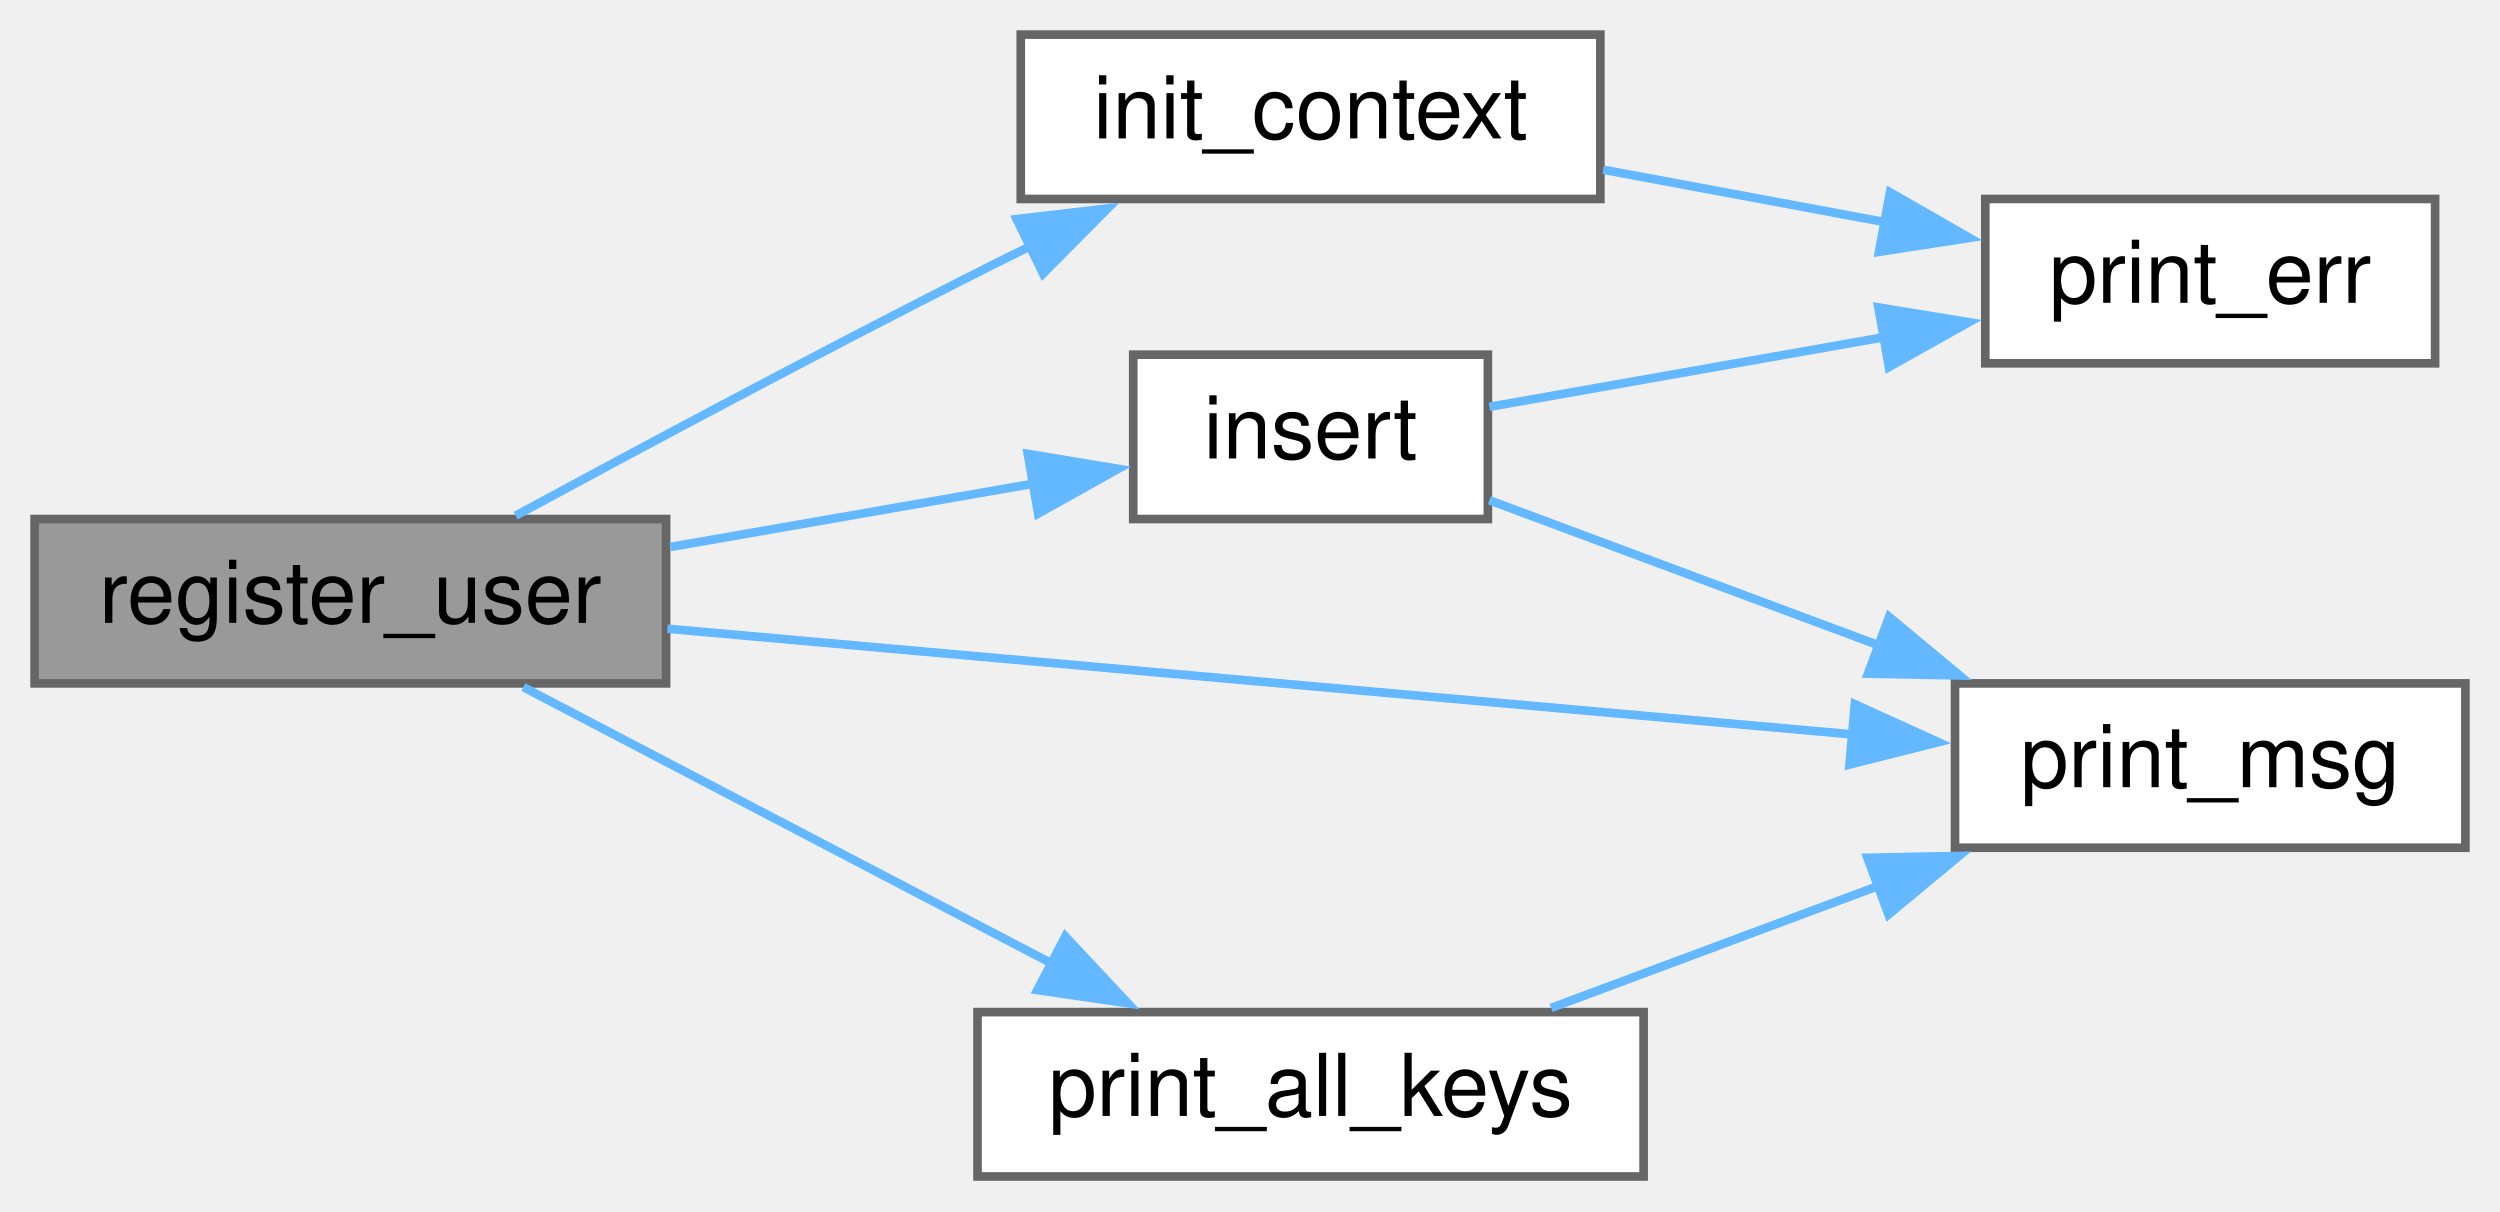
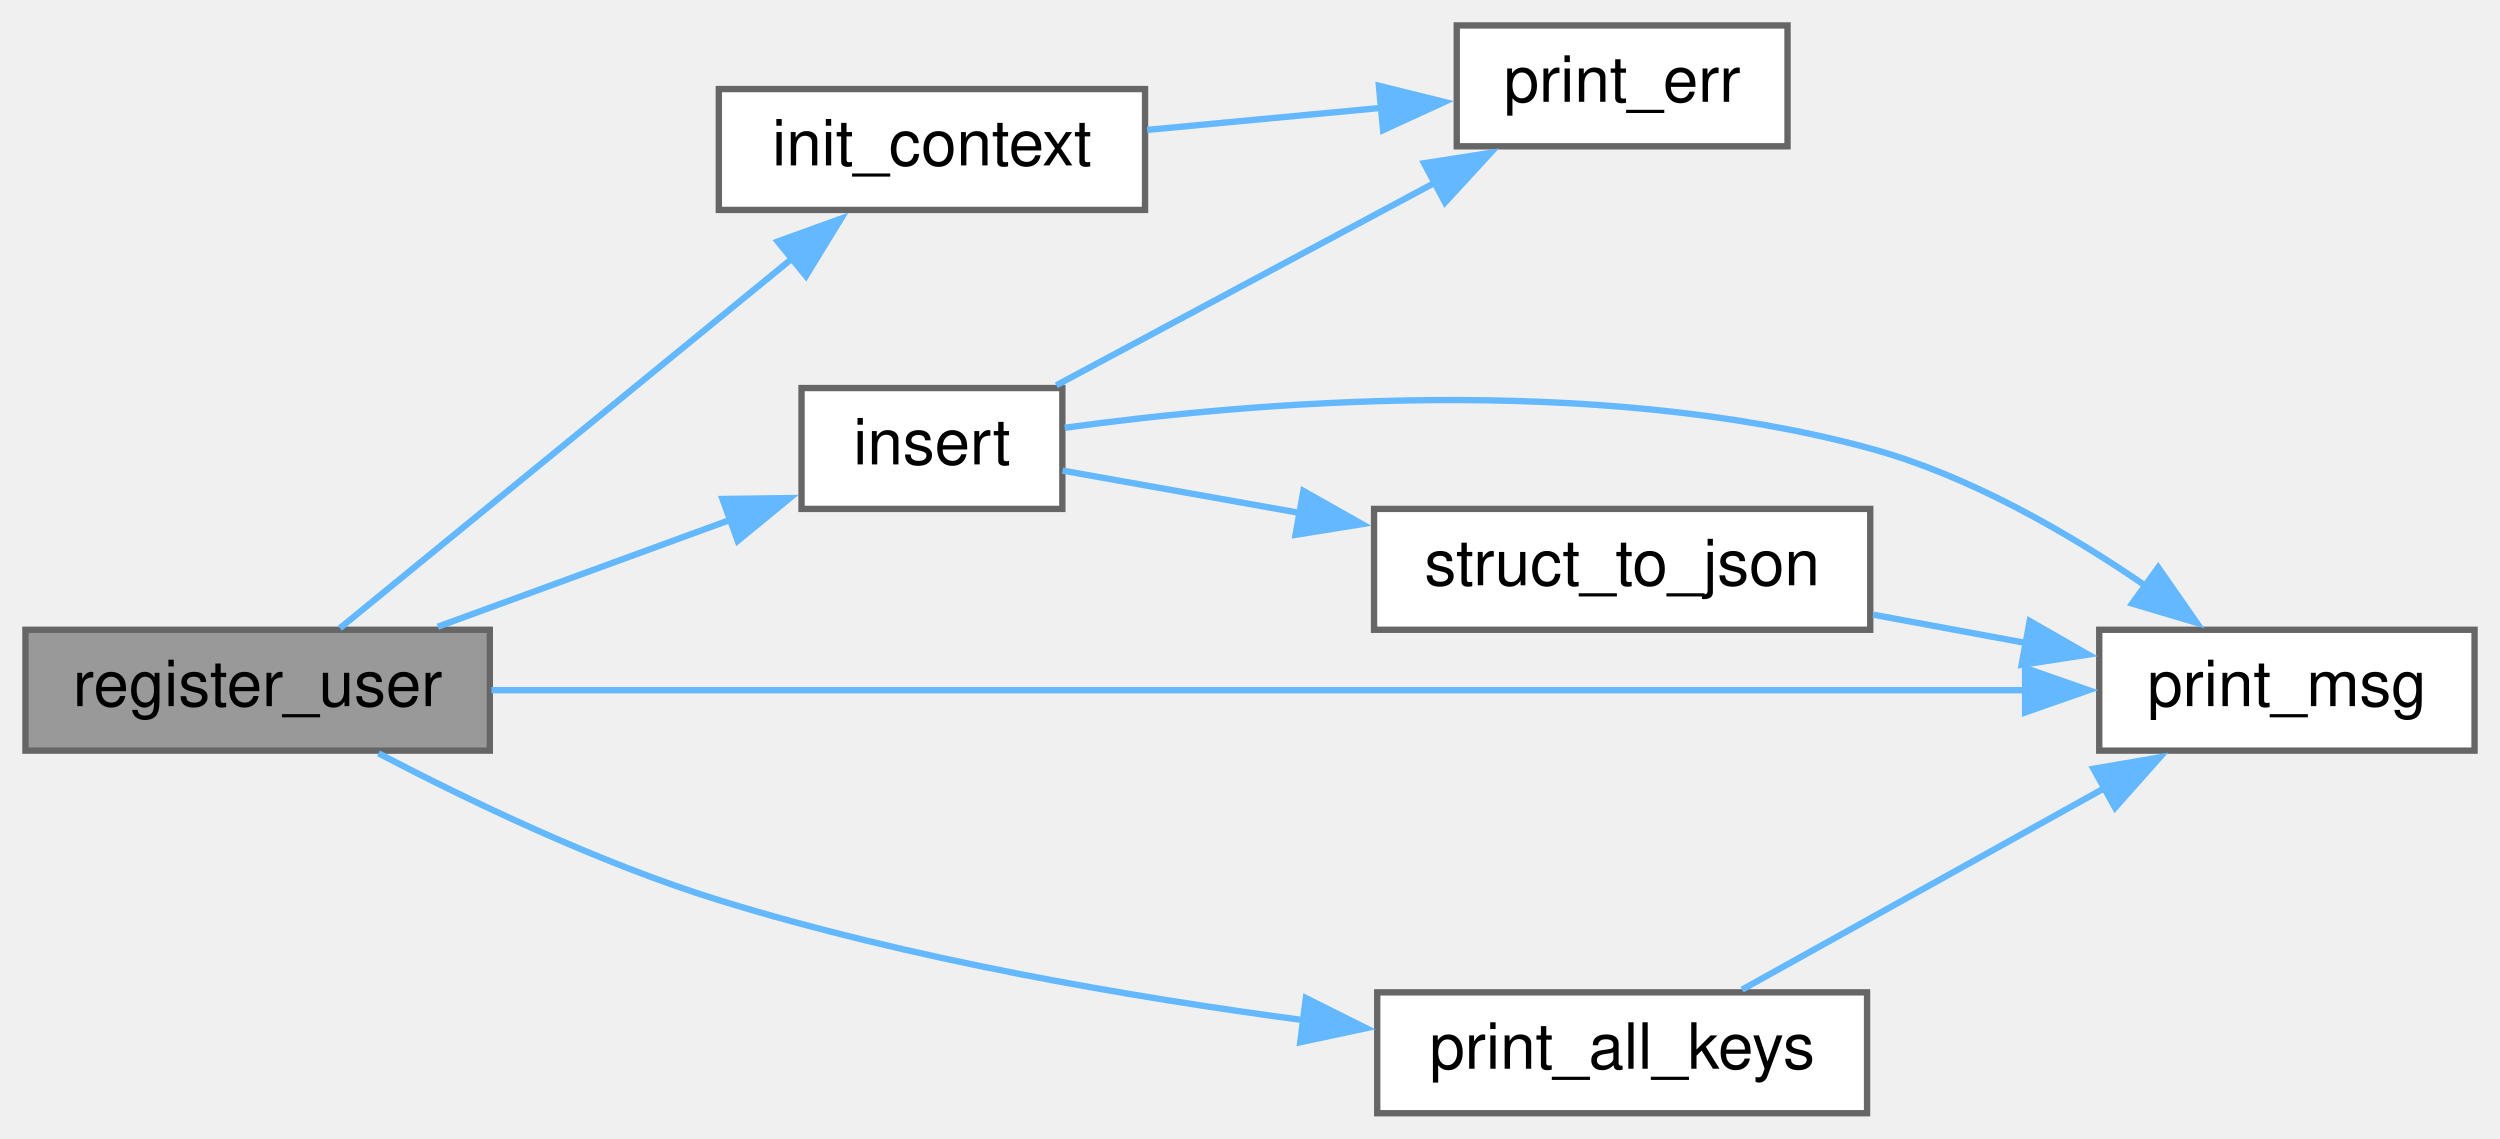
- <svg xmlns="http://www.w3.org/2000/svg" xmlns:xlink="http://www.w3.org/1999/xlink" width="289pt" height="140pt" viewBox="0.00 0.00 289.00 140.00">
-   <g id="graph0" class="graph" transform="scale(1 1) rotate(0) translate(4 136)">
+ <svg xmlns="http://www.w3.org/2000/svg" xmlns:xlink="http://www.w3.org/1999/xlink" width="393pt" height="179pt" viewBox="0.00 0.00 393.00 179.00">
+   <g id="graph0" class="graph" transform="scale(1 1) rotate(0) translate(4 175)">
    <g id="Node000001" class="node">
      <g id="a_Node000001">
        <a xlink:title="Register or update a user in the db, this relies on the redis.c file.">
          <polygon fill="#999999" stroke="#666666" points="73,-76 0,-76 0,-57 73,-57 73,-76" />
          <text text-anchor="middle" x="36.5" y="-64" font-family="Helvetica,sans-Serif" font-size="10.00">register_user</text>
        </a>
      </g>
    </g>
    <g id="Node000002" class="node">
      <g id="a_Node000002">
        <a xlink:href="redis_8c.html#a1f6dc2f98a71a88567fe11fd9e2585ea" target="_top" xlink:title="initialize the context for the Redis DB">
-           <polygon fill="white" stroke="#666666" points="181,-132 114,-132 114,-113 181,-113 181,-132" />
-           <text text-anchor="middle" x="147.5" y="-120" font-family="Helvetica,sans-Serif" font-size="10.00">init_context</text>
+           <polygon fill="white" stroke="#666666" points="176,-161 109,-161 109,-142 176,-142 176,-161" />
+           <text text-anchor="middle" x="142.5" y="-149" font-family="Helvetica,sans-Serif" font-size="10.00">init_context</text>
        </a>
      </g>
    </g>
    <g id="edge1_Node000001_Node000002" class="edge">
      <g id="a_edge1_Node000001_Node000002">
        <a xlink:title=" ">
-           <path fill="none" stroke="#63b8ff" d="M55.61,-76.39C70,-84.18 90.68,-95.24 109,-104.5 110.98,-105.5 113.03,-106.52 115.1,-107.54" />
-           <polygon fill="#63b8ff" stroke="#63b8ff" points="113.52,-110.67 124.04,-111.9 116.58,-104.37 113.52,-110.67" />
+           <path fill="none" stroke="#63b8ff" d="M49.43,-76.25C66.81,-90.46 99.35,-117.05 120.72,-134.52" />
+           <polygon fill="#63b8ff" stroke="#63b8ff" points="118.26,-137.03 128.22,-140.64 122.69,-131.61 118.26,-137.03" />
        </a>
      </g>
    </g>
    <g id="Node000004" class="node">
      <g id="a_Node000004">
        <a xlink:href="redis_8c.html#ac9878ee09b53700eb08c1f175873c30b" target="_top" xlink:title="Insert a new user in the DB.">
-           <polygon fill="white" stroke="#666666" points="168,-95 127,-95 127,-76 168,-76 168,-95" />
-           <text text-anchor="middle" x="147.5" y="-83" font-family="Helvetica,sans-Serif" font-size="10.00">insert</text>
+           <polygon fill="white" stroke="#666666" points="163,-114 122,-114 122,-95 163,-95 163,-114" />
+           <text text-anchor="middle" x="142.5" y="-102" font-family="Helvetica,sans-Serif" font-size="10.00">insert</text>
        </a>
      </g>
    </g>
    <g id="edge3_Node000001_Node000004" class="edge">
      <g id="a_edge3_Node000001_Node000004">
        <a xlink:title=" ">
-           <path fill="none" stroke="#63b8ff" d="M73.49,-72.77C87.07,-75.14 102.39,-77.81 115.47,-80.09" />
-           <polygon fill="#63b8ff" stroke="#63b8ff" points="114.81,-83.53 125.26,-81.8 116.01,-76.63 114.81,-83.53" />
+           <path fill="none" stroke="#63b8ff" d="M64.82,-76.48C79.02,-81.67 96.41,-88.02 111.04,-93.37" />
+           <polygon fill="#63b8ff" stroke="#63b8ff" points="109.57,-96.56 120.16,-96.7 111.97,-89.98 109.57,-96.56" />
        </a>
      </g>
    </g>
    <g id="Node000005" class="node">
      <g id="a_Node000005">
        <a xlink:href="print__utils_8c.html#a491dc14c94ed8cf706bb54880c50b2d0" target="_top" xlink:title="Format and print data as a message.">
-           <polygon fill="white" stroke="#666666" points="281,-57 222,-57 222,-38 281,-38 281,-57" />
-           <text text-anchor="middle" x="251.5" y="-45" font-family="Helvetica,sans-Serif" font-size="10.00">print_msg</text>
+           <polygon fill="white" stroke="#666666" points="385,-76 326,-76 326,-57 385,-57 385,-76" />
+           <text text-anchor="middle" x="355.5" y="-64" font-family="Helvetica,sans-Serif" font-size="10.00">print_msg</text>
        </a>
      </g>
    </g>
-     <g id="edge8_Node000001_Node000005" class="edge">
-       <g id="a_edge8_Node000001_Node000005">
+     <g id="edge10_Node000001_Node000005" class="edge">
+       <g id="a_edge10_Node000001_Node000005">
        <a xlink:title=" ">
-           <path fill="none" stroke="#63b8ff" d="M73.15,-63.32C111.01,-59.94 170.73,-54.62 210.26,-51.09" />
-           <polygon fill="#63b8ff" stroke="#63b8ff" points="210.42,-54.59 220.07,-50.21 209.8,-47.62 210.42,-54.59" />
+           <path fill="none" stroke="#63b8ff" d="M73.25,-66.5C132.88,-66.5 252.23,-66.5 314.55,-66.5" />
+           <polygon fill="#63b8ff" stroke="#63b8ff" points="314.34,-70 324.34,-66.5 314.34,-63 314.34,-70" />
        </a>
      </g>
    </g>
-     <g id="Node000006" class="node">
-       <g id="a_Node000006">
+     <g id="Node000007" class="node">
+       <g id="a_Node000007">
        <a xlink:href="redis_8c.html#a7b5eb746d92734b57a71ce552363283d" target="_top" xlink:title="For debugging only. Prints all the keys in the database.">
-           <polygon fill="white" stroke="#666666" points="186,-19 109,-19 109,0 186,0 186,-19" />
-           <text text-anchor="middle" x="147.5" y="-7" font-family="Helvetica,sans-Serif" font-size="10.00">print_all_keys</text>
+           <polygon fill="white" stroke="#666666" points="289.5,-19 212.5,-19 212.5,0 289.5,0 289.5,-19" />
+           <text text-anchor="middle" x="251" y="-7" font-family="Helvetica,sans-Serif" font-size="10.00">print_all_keys</text>
        </a>
      </g>
    </g>
-     <g id="edge6_Node000001_Node000006" class="edge">
-       <g id="a_edge6_Node000001_Node000006">
+     <g id="edge8_Node000001_Node000007" class="edge">
+       <g id="a_edge8_Node000001_Node000007">
        <a xlink:title=" ">
-           <path fill="none" stroke="#63b8ff" d="M56.49,-56.57C73.37,-47.74 98.3,-34.71 117.64,-24.59" />
-           <polygon fill="#63b8ff" stroke="#63b8ff" points="119.15,-27.75 126.39,-20.02 115.91,-21.55 119.15,-27.75" />
+           <path fill="none" stroke="#63b8ff" d="M55.49,-56.58C69.64,-49.18 90.06,-39.37 109,-33.5 138.89,-24.24 173.51,-18.28 200.97,-14.62" />
+           <polygon fill="#63b8ff" stroke="#63b8ff" points="201.28,-18.11 210.76,-13.37 200.4,-11.16 201.28,-18.11" />
        </a>
      </g>
    </g>
    <g id="Node000003" class="node">
      <g id="a_Node000003">
        <a xlink:href="print__utils_8c.html#a650ab060ffe5dbc6c1a968a9cae3bded" target="_top" xlink:title="Format and print data as an error.">
-           <polygon fill="white" stroke="#666666" points="277.5,-113 225.5,-113 225.5,-94 277.5,-94 277.5,-113" />
-           <text text-anchor="middle" x="251.5" y="-101" font-family="Helvetica,sans-Serif" font-size="10.00">print_err</text>
+           <polygon fill="white" stroke="#666666" points="277,-171 225,-171 225,-152 277,-152 277,-171" />
+           <text text-anchor="middle" x="251" y="-159" font-family="Helvetica,sans-Serif" font-size="10.00">print_err</text>
        </a>
      </g>
    </g>
    <g id="edge2_Node000002_Node000003" class="edge">
      <g id="a_edge2_Node000002_Node000003">
        <a xlink:title=" ">
-           <path fill="none" stroke="#63b8ff" d="M181.33,-116.38C191.77,-114.44 203.37,-112.28 214.05,-110.29" />
-           <polygon fill="#63b8ff" stroke="#63b8ff" points="214.49,-113.77 223.68,-108.5 213.21,-106.89 214.49,-113.77" />
+           <path fill="none" stroke="#63b8ff" d="M176.32,-154.58C187.97,-155.68 201.14,-156.91 213.1,-158.04" />
+           <polygon fill="#63b8ff" stroke="#63b8ff" points="212.76,-161.52 223.05,-158.97 213.42,-154.55 212.76,-161.52" />
        </a>
      </g>
    </g>
    <g id="edge4_Node000004_Node000003" class="edge">
      <g id="a_edge4_Node000004_Node000003">
        <a xlink:title=" ">
-           <path fill="none" stroke="#63b8ff" d="M168.17,-88.97C181.08,-91.25 198.38,-94.3 213.78,-97.02" />
-           <polygon fill="#63b8ff" stroke="#63b8ff" points="213.14,-100.46 223.6,-98.75 214.36,-93.57 213.14,-100.46" />
+           <path fill="none" stroke="#63b8ff" d="M162.05,-114.43C178.47,-123.22 202.68,-136.17 221.54,-146.27" />
+           <polygon fill="#63b8ff" stroke="#63b8ff" points="219.86,-149.34 230.33,-150.97 223.16,-143.17 219.86,-149.34" />
        </a>
      </g>
    </g>
    <g id="edge5_Node000004_Node000005" class="edge">
      <g id="a_edge5_Node000004_Node000005">
        <a xlink:title=" ">
-           <path fill="none" stroke="#63b8ff" d="M168.17,-78.17C180.93,-73.42 197.97,-67.07 213.23,-61.38" />
-           <polygon fill="#63b8ff" stroke="#63b8ff" points="214.38,-64.69 222.53,-57.92 211.94,-58.13 214.38,-64.69" />
+           <path fill="none" stroke="#63b8ff" d="M163.37,-107.75C191.95,-111.7 246.08,-116.48 290,-104.5 305.67,-100.23 321.42,-91.07 333.43,-82.81" />
+           <polygon fill="#63b8ff" stroke="#63b8ff" points="335.27,-85.8 341.33,-77.1 331.17,-80.12 335.27,-85.8" />
+         </a>
+       </g>
+     </g>
+     <g id="Node000006" class="node">
+       <g id="a_Node000006">
+         <a xlink:href="json__tools_8cpp.html#abe22bc6ace23fc8f7e186a824784765f" target="_top" xlink:title="Cast a qm_user, qm_shared or qm_broad struct to a json string representing the struct.">
+           <polygon fill="white" stroke="#666666" points="290,-95 212,-95 212,-76 290,-76 290,-95" />
+           <text text-anchor="middle" x="251" y="-83" font-family="Helvetica,sans-Serif" font-size="10.00">struct_to_json</text>
+         </a>
+       </g>
+     </g>
+     <g id="edge6_Node000004_Node000006" class="edge">
+       <g id="a_edge6_Node000004_Node000006">
+         <a xlink:title=" ">
+           <path fill="none" stroke="#63b8ff" d="M163.03,-101.02C173.64,-99.12 187.27,-96.69 200.58,-94.32" />
+           <polygon fill="#63b8ff" stroke="#63b8ff" points="200.89,-97.82 210.12,-92.61 199.66,-90.93 200.89,-97.82" />
        </a>
      </g>
    </g>
    <g id="edge7_Node000006_Node000005" class="edge">
      <g id="a_edge7_Node000006_Node000005">
        <a xlink:title=" ">
-           <path fill="none" stroke="#63b8ff" d="M175.3,-19.48C186.89,-23.8 200.66,-28.93 213.23,-33.62" />
-           <polygon fill="#63b8ff" stroke="#63b8ff" points="211.87,-36.84 222.46,-37.05 214.31,-30.28 211.87,-36.84" />
+           <path fill="none" stroke="#63b8ff" d="M290.46,-78.37C298.32,-76.91 306.61,-75.38 314.53,-73.91" />
+           <polygon fill="#63b8ff" stroke="#63b8ff" points="315.07,-77.37 324.27,-72.1 313.8,-70.49 315.07,-77.37" />
+         </a>
+       </g>
+     </g>
+     <g id="edge9_Node000007_Node000005" class="edge">
+       <g id="a_edge9_Node000007_Node000005">
+         <a xlink:title=" ">
+           <path fill="none" stroke="#63b8ff" d="M269.85,-19.43C285.58,-28.17 308.74,-41.05 326.86,-51.13" />
+           <polygon fill="#63b8ff" stroke="#63b8ff" points="325.09,-54.15 335.53,-55.95 328.49,-48.03 325.09,-54.15" />
        </a>
      </g>
    </g>
  </g>
</svg>
